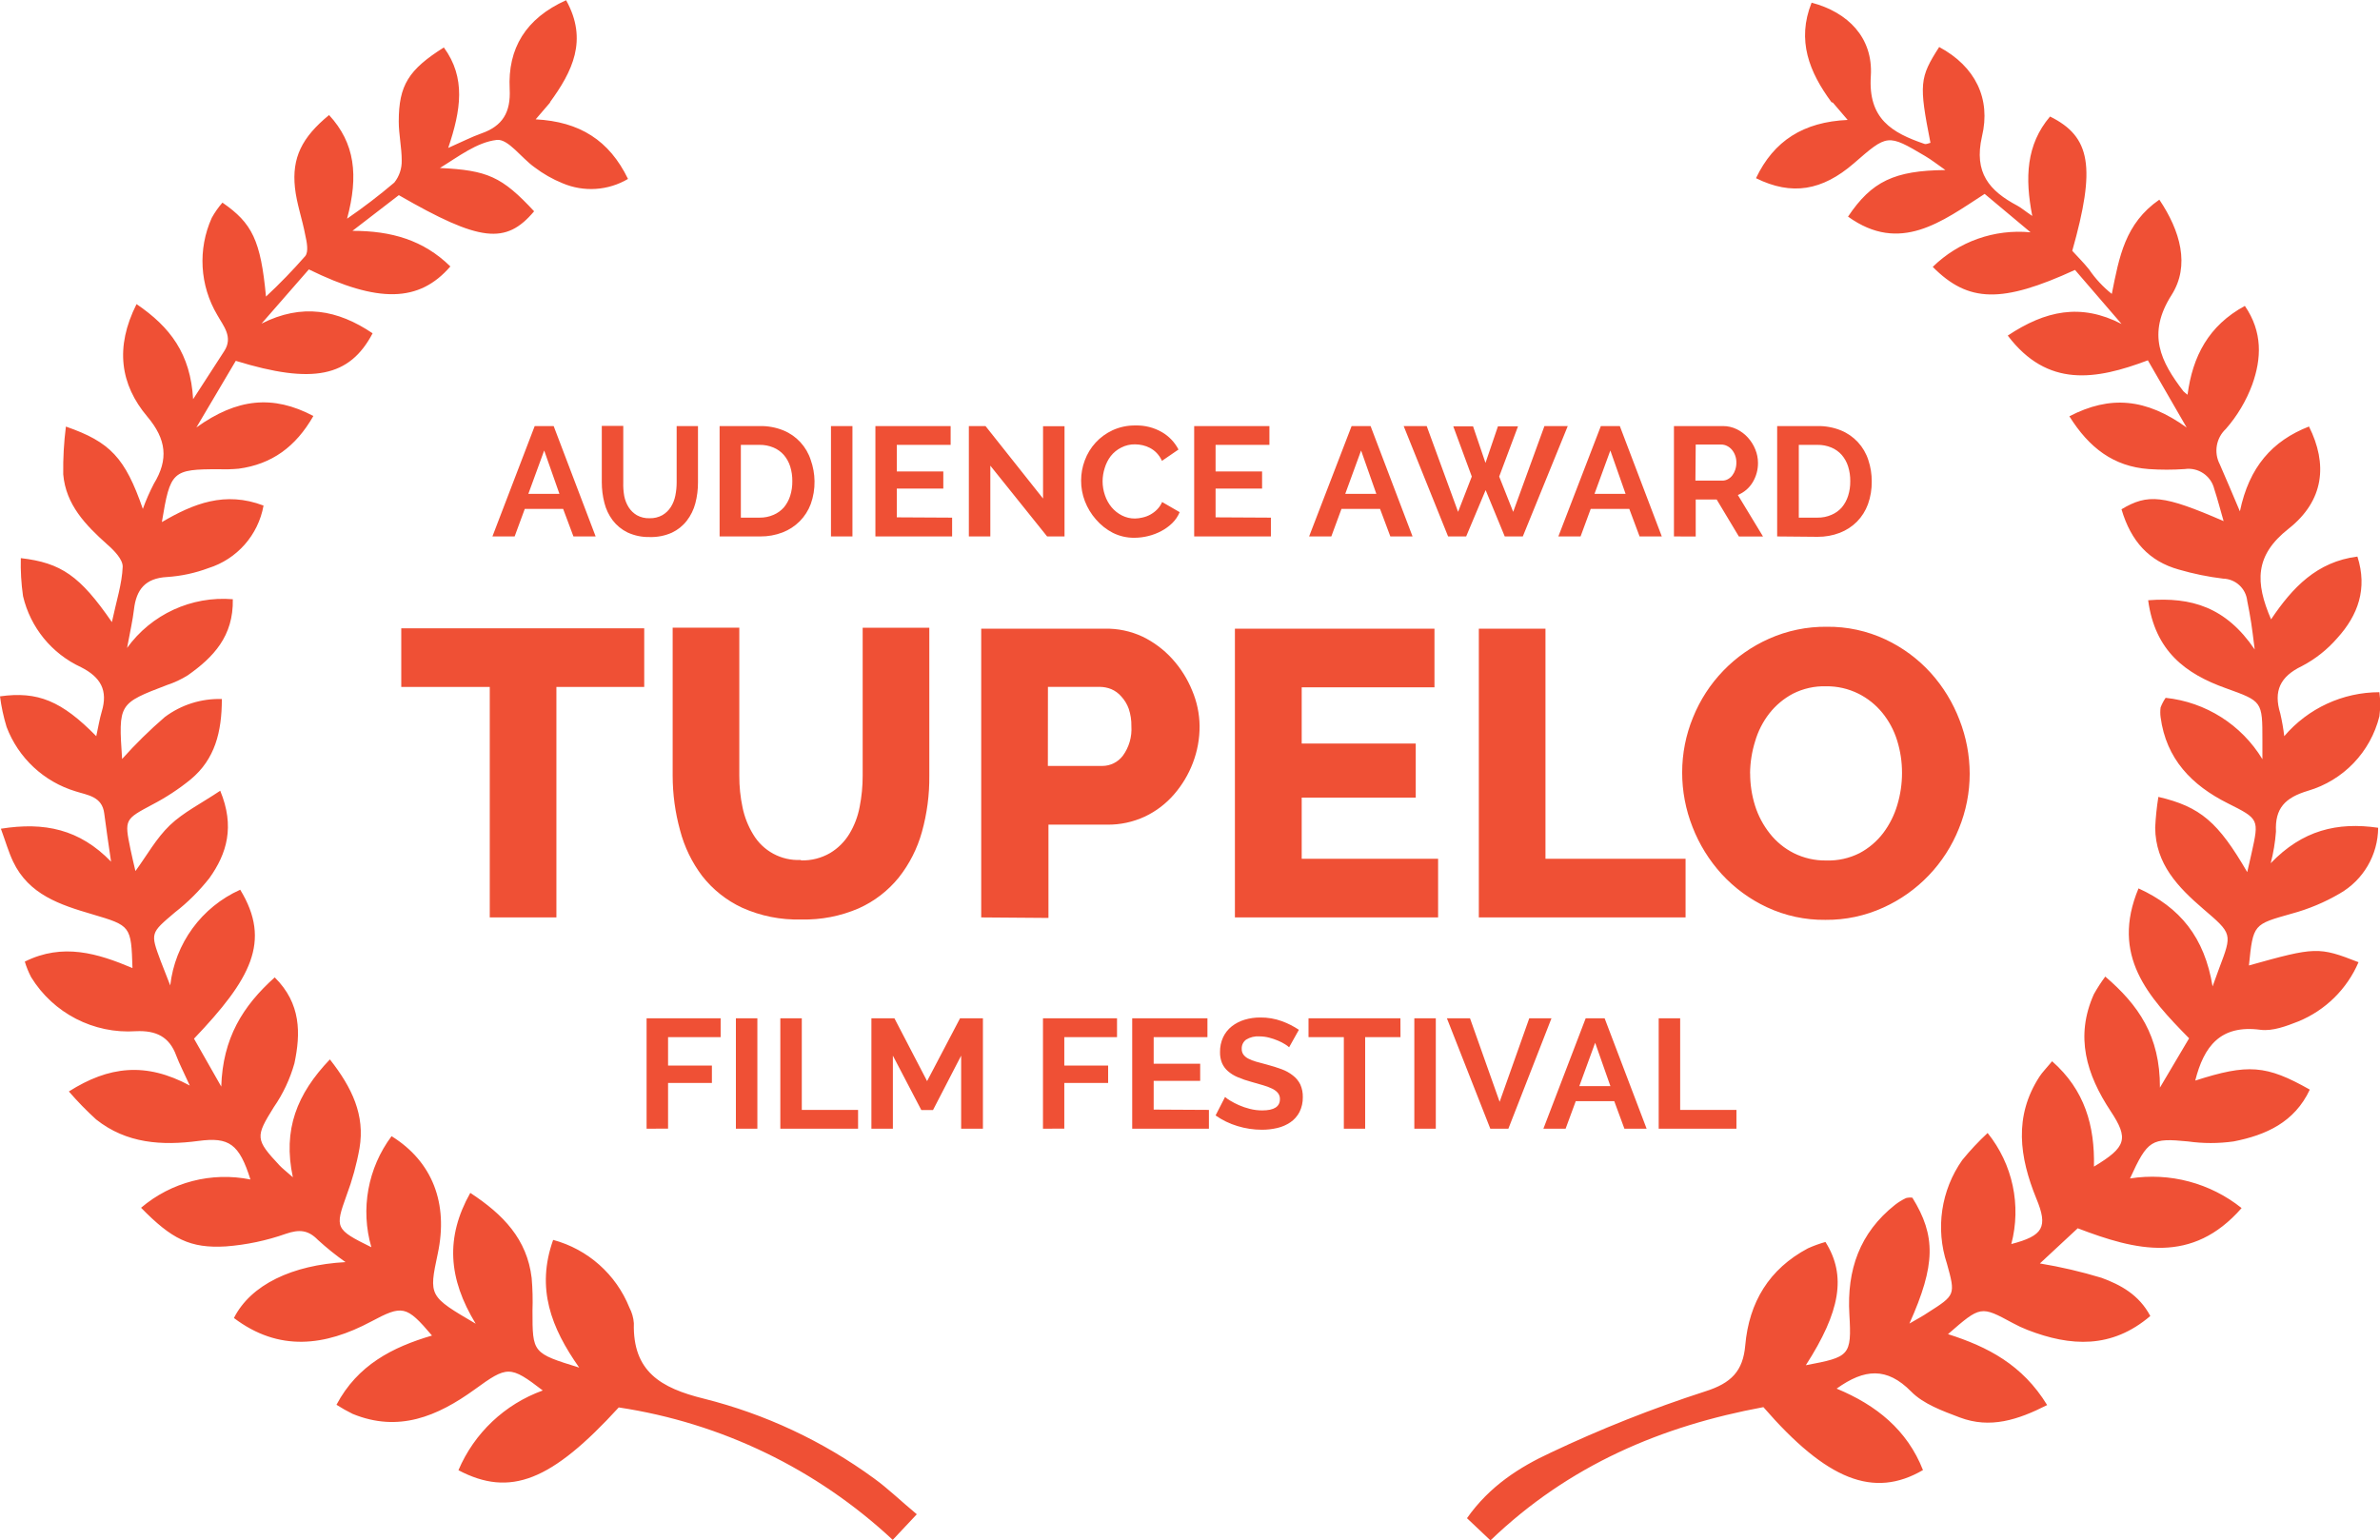
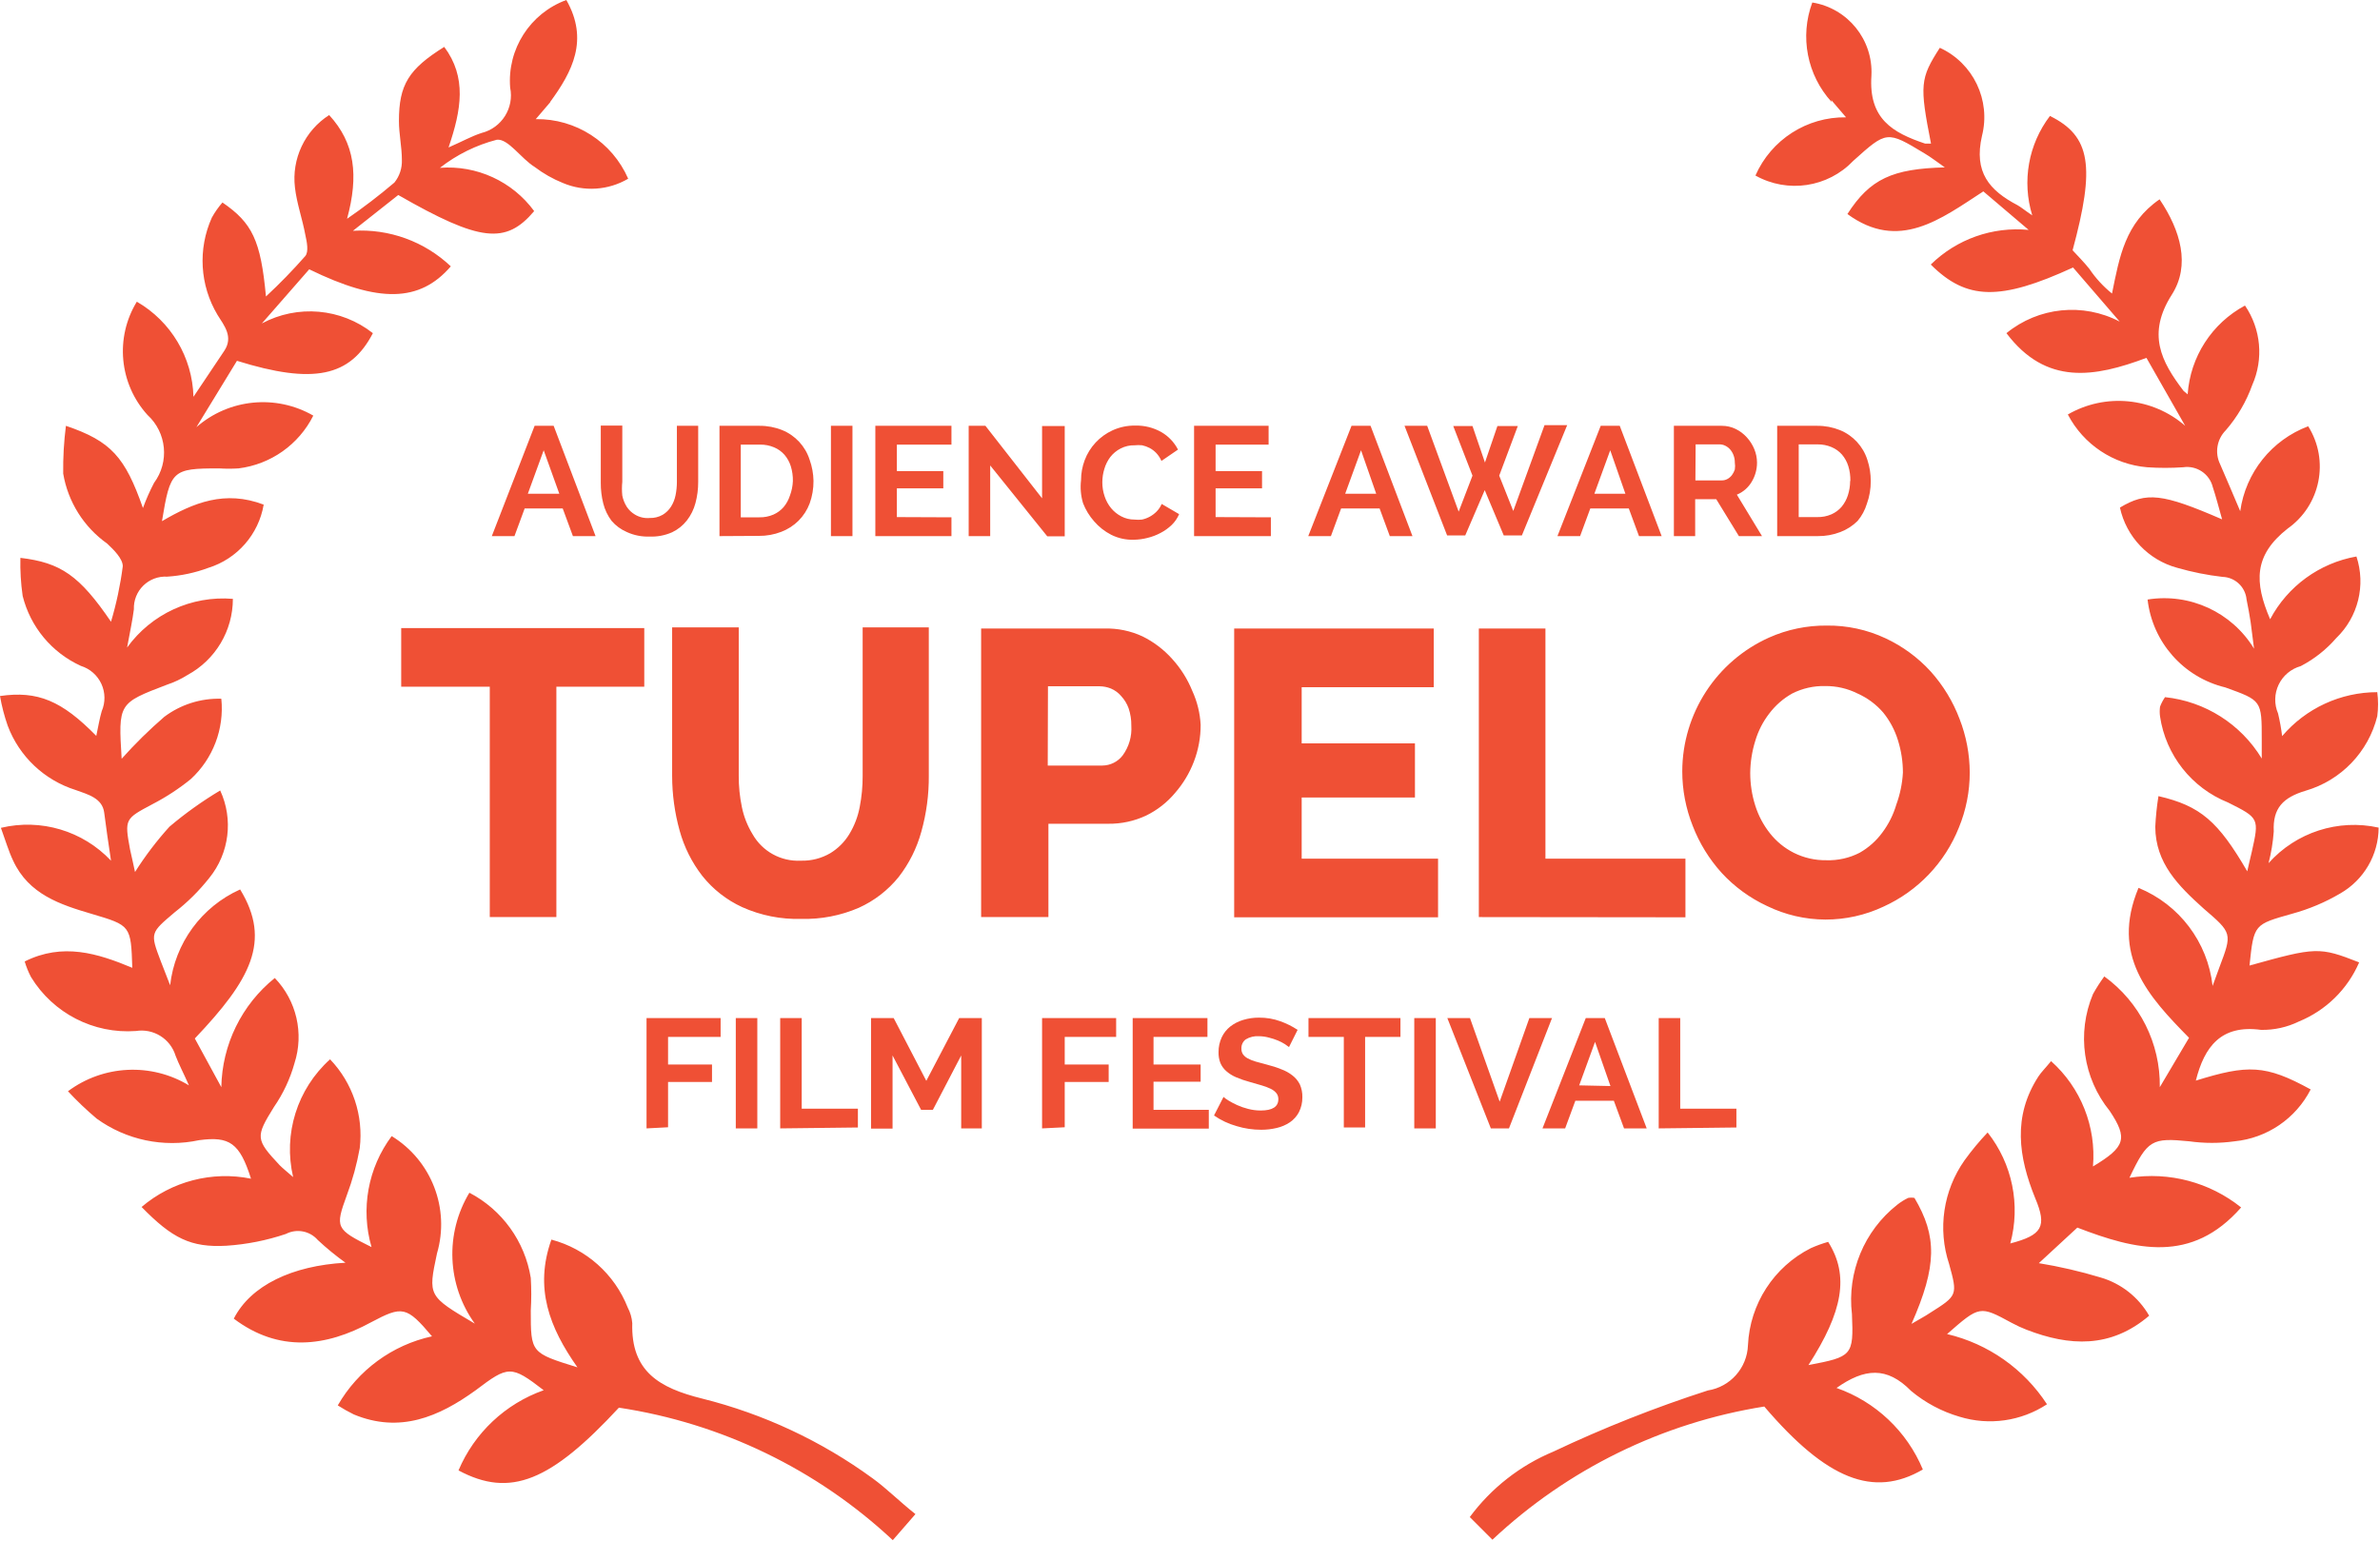
- <svg xmlns="http://www.w3.org/2000/svg" viewBox="0 0 321.41 208">
+ <svg xmlns="http://www.w3.org/2000/svg" viewBox="0 0 105.06 68">
  <defs>
    <style>.cls-1{fill:#ef5035}</style>
  </defs>
  <g id="Layer_2" data-name="Layer 2">
    <g id="Layer_1-2" data-name="Layer 1">
-       <path class="cls-1" d="M247.34 13.81c-3-4.06-4.73-8.35-2.69-13.45 4.93 1.3 8.31 4.74 8 9.87-.4 5.84 2.87 7.71 7.25 9.21.22.08.53-.09.8-.15-1.56-7.93-1.48-8.8 1.18-12.94 4.9 2.63 7 7 5.78 12.07-1.13 4.93 1 7.36 4.79 9.37.5.27.94.66 2 1.38-1-5.13-.83-9.63 2.4-13.43 5.53 2.73 6.19 6.86 3 18.14.71.78 1.54 1.6 2.26 2.5a15.1 15.1 0 0 0 3.08 3.32c1-5 1.78-9.52 6.42-12.73 2.83 4.21 4.18 8.9 1.65 12.88-3.36 5.28-1.46 9 1.6 13a4.91 4.91 0 0 0 .56.47c.68-5.19 2.84-9.34 7.74-12 2.42 3.53 2.25 7.13 1 10.62a19.23 19.23 0 0 1-3.57 6 4 4 0 0 0-.82 4.77c.82 1.86 1.6 3.73 2.72 6.36 1.25-6 4.37-9.52 9.33-11.46 2.53 5.06 2.08 10-2.77 13.82-4.58 3.61-4.5 7.24-2.35 12.23 2.88-4.29 6.18-7.79 11.66-8.48 1.39 4.36.07 7.93-2.71 11a16.33 16.33 0 0 1-4.8 3.8c-2.93 1.41-3.84 3.36-2.91 6.38a27.79 27.79 0 0 1 .54 3.08 16.89 16.89 0 0 1 12.85-5.94 12.64 12.64 0 0 1 0 3.25 14 14 0 0 1-9.66 10.07c-3.08.93-4.46 2.35-4.31 5.51a23.94 23.94 0 0 1-.71 4.27c4.3-4.47 9-5.59 14.51-4.79a10.31 10.31 0 0 1-5.2 8.89 26.51 26.51 0 0 1-6.47 2.71c-5.18 1.47-5.21 1.37-5.78 7 9-2.52 9.41-2.54 14.8-.44a15.07 15.07 0 0 1-8.13 8c-1.62.64-3.48 1.34-5.11 1.13-5.43-.72-7.65 2.25-8.81 6.86 7.11-2.28 9.57-2.12 15.47 1.22-2.06 4.42-5.94 6.15-10.29 7a22.13 22.13 0 0 1-6.16 0c-4.93-.48-5.44-.24-7.83 5a19.32 19.32 0 0 1 15.07 4c-6.7 7.66-14.26 5.74-22.13 2.73l-5.11 4.75a65.79 65.79 0 0 1 8.32 1.94c2.56.94 5.07 2.28 6.59 5.16-5.21 4.45-10.77 4.13-16.56 1.89a17.34 17.34 0 0 1-2-.93c-4.34-2.35-4.34-2.36-8.76 1.49 5.35 1.7 10.06 4.13 13.39 9.58-3.94 2-7.69 3.23-11.81 1.67-2.32-.88-4.9-1.81-6.56-3.5-3.27-3.32-6.3-3.09-10.06-.39 5.38 2.23 9.53 5.59 11.66 11-6.67 3.89-13 1.35-21.55-8.5-13.69 2.54-26.22 7.78-36.86 18l-3.17-3c3.06-4.35 7.1-6.9 11.3-8.85a172.52 172.52 0 0 1 20.85-8.27c3.56-1.12 5.13-2.76 5.43-6.23.51-5.82 3.22-10.31 8.46-13.1a17 17 0 0 1 2.37-.86c2.87 4.55 2 9.42-2.65 16.65 5.89-1.12 6.21-1.24 5.88-6.88-.35-6 1.39-11 6.17-14.79a8 8 0 0 1 1.48-.91 2.29 2.29 0 0 1 .86-.05c3.19 5.16 3.15 9.08-.4 17 1.07-.63 1.79-1 2.48-1.47 3.72-2.37 3.76-2.39 2.59-6.61a15.72 15.72 0 0 1 2.07-14.01 36.25 36.25 0 0 1 3.42-3.65 17 17 0 0 1 3.2 15c4.3-1.12 5-2.27 3.37-6.17-2.26-5.56-3.06-11.05.43-16.44.39-.6.91-1.11 1.71-2.08 4.42 3.89 5.77 8.72 5.65 14.23 4.37-2.63 4.73-3.75 2.25-7.5-3.26-4.93-4.83-10.06-2.26-15.79a22.45 22.45 0 0 1 1.54-2.38c4.46 3.83 7.41 8 7.38 15l3.94-6.66c-5.51-5.6-10.63-11.15-6.83-20.25 5.61 2.57 8.91 6.59 10 13.24.47-1.29.69-1.9.91-2.5 1.75-4.62 1.75-4.61-2.15-7.95-3.41-2.93-6.48-6.09-6.51-11a37.11 37.11 0 0 1 .43-4.15c5.69 1.33 8.08 3.42 12 10.16.22-1 .43-1.79.6-2.62 1-4.52 1-4.56-3.22-6.67-4.89-2.45-8.33-6-9.08-11.64a5 5 0 0 1 0-1.31 6.26 6.26 0 0 1 .68-1.3 17.41 17.41 0 0 1 13.07 8.29v-2.53c0-5.31 0-5.28-4.94-7.06-5.41-1.93-9.57-5-10.49-11.88 5.83-.45 10.5.91 14.39 6.65-.24-1.84-.33-2.71-.47-3.57-.16-1-.33-2-.54-3a3.36 3.36 0 0 0-3.25-3 37.34 37.34 0 0 1-6-1.23c-4-1.12-6.45-3.8-7.73-8.14 3.58-2.14 5.69-1.92 13.79 1.6-.47-1.62-.82-3-1.26-4.33a3.58 3.58 0 0 0-4-2.7 35.52 35.52 0 0 1-4.85 0c-4.75-.35-8.05-2.86-10.72-7.13 5.5-2.85 10.34-2.44 15.84 1.52l-5.24-9.08c-7 2.64-13.54 3.76-18.92-3.34 5.08-3.38 9.86-4.41 15.37-1.57l-6.29-7.3c-9.85 4.52-14.39 4.45-19.21-.41a16.6 16.6 0 0 1 13.21-4.67l-6.2-5.19c-5.79 3.75-11.41 8.13-18.45 3.07 3.19-4.76 6.26-6.23 13.15-6.29-1.09-.76-1.88-1.39-2.75-1.9-5.07-3-5.08-2.95-9.62 1-4.27 3.69-8.38 4.39-13.21 2 2.41-5.06 6.41-7.6 12.38-7.87l-2-2.34zm-173-.02l-2 2.33c5.94.31 9.94 2.83 12.47 8.05a9.82 9.82 0 0 1-8.82.59 16.48 16.48 0 0 1-3.81-2.17c-1.76-1.24-3.56-3.87-5.09-3.69-2.7.31-5.21 2.28-7.68 3.79 6.43.31 8.37 1.17 12.72 5.85-3.81 4.52-7.3 4.15-18.27-2.18l-6.26 4.82c5.27 0 9.59 1.25 13.22 4.81-4.2 4.86-9.73 5-19.11.4l-6.39 7.32c5.46-2.76 10.27-1.88 15 1.31-3.1 5.89-8.06 6.93-18.48 3.72l-5.32 9c5.49-3.94 10.35-4.43 15.8-1.55-2.38 4.17-5.62 6.52-10.1 7.12a20.56 20.56 0 0 1-2.64.07c-6.33 0-6.58.25-7.72 7.14 4.27-2.5 8.52-4.21 13.73-2.23a10.86 10.86 0 0 1-7.45 8.45 19.56 19.56 0 0 1-5.58 1.2c-2.94.16-4.16 1.69-4.47 4.4-.17 1.44-.5 2.87-.93 5.18a16 16 0 0 1 14.28-6.58c.11 5-2.65 7.86-6.07 10.27a12.69 12.69 0 0 1-2.79 1.31c-6.59 2.52-6.59 2.51-6.09 10a62.5 62.5 0 0 1 5.76-5.66 12.22 12.22 0 0 1 7.71-2.44c0 4.47-.94 8.14-4.21 10.86a30.39 30.39 0 0 1-5.14 3.38c-3.74 2-3.83 2-3 6 .2 1 .45 2 .68 3 1.55-2.12 2.82-4.44 4.65-6.19s4.22-2.93 6.8-4.66c2 4.84.9 8.49-1.46 11.8a27.5 27.5 0 0 1-4.68 4.65c-3.28 2.79-3.32 2.74-1.9 6.55.35.93.72 1.84 1.29 3.3a16.17 16.17 0 0 1 9.45-12.93c4.27 7 1.39 12.11-6.24 20.12l3.68 6.47c.2-6.53 2.9-10.88 7.22-14.75 3.58 3.54 3.51 7.6 2.66 11.61a19.74 19.74 0 0 1-2.79 5.93c-2.48 4-2.52 4.33.79 7.87.39.41.85.76 1.79 1.59-1.38-6.44.55-11.26 5-15.92 3 3.82 4.76 7.52 4 12a36.19 36.19 0 0 1-1.75 6.37c-1.58 4.39-1.54 4.59 3.35 7a17.1 17.1 0 0 1 2.73-15c5.55 3.45 7.68 9.11 6.24 15.86-1.22 5.75-1.22 5.75 5.12 9.47-3.71-6.1-4.11-11.64-.73-17.67 4.46 2.92 7.67 6.26 8.29 11.5a36.85 36.85 0 0 1 .11 4.41c0 5.73 0 5.73 6.31 7.69-3.79-5.37-5.85-10.7-3.52-17.25a15.4 15.4 0 0 1 10.3 9.15 5.36 5.36 0 0 1 .6 2.11c-.17 6.52 3.64 8.75 9.44 10.18a66.27 66.27 0 0 1 23 10.78c1.88 1.36 3.56 3 5.77 4.84l-3.25 3.46a69.34 69.34 0 0 0-37-17.89c-9.07 9.92-14.65 12.17-21.65 8.48a19.59 19.59 0 0 1 11.39-10.77c-4.42-3.39-4.78-3.35-9.22-.12-5 3.61-10.26 5.83-16.46 3.28a22.37 22.37 0 0 1-2.18-1.23c2.85-5.37 7.55-7.78 12.9-9.35-3.47-4.09-4-4.14-8.22-1.89-6.24 3.33-12.46 4.11-18.53-.48 2.28-4.51 7.89-7.16 15.07-7.55a37.83 37.83 0 0 1-3.73-3c-1.32-1.35-2.51-1.44-4.31-.83a31.55 31.55 0 0 1-8.11 1.71c-4.84.29-7.33-1-11.46-5.22a17.45 17.45 0 0 1 14.77-3.82c-1.52-4.83-2.9-5.75-7-5.21-4.94.66-9.74.36-13.84-2.9a43.72 43.72 0 0 1-3.68-3.78c5.4-3.42 10.38-4 16.33-.8-.81-1.79-1.39-2.89-1.81-4-.94-2.61-2.75-3.46-5.46-3.34A15.39 15.39 0 0 1 4.21 132a11.79 11.79 0 0 1-.86-2.11c5.15-2.56 9.85-1.11 14.54.87-.18-5.71-.21-5.72-5.48-7.28-4.28-1.26-8.52-2.63-10.64-7.1-.61-1.28-1-2.66-1.65-4.44C6 111 10.75 112 15 116.39c-.36-2.5-.67-4.49-.92-6.5-.28-2.33-2.27-2.48-3.87-3a14.42 14.42 0 0 1-9.32-8.7A25.12 25.12 0 0 1 0 94.06c5.11-.72 8.34.63 13 5.38.27-1.24.44-2.3.74-3.32.86-2.86-.12-4.64-2.8-6a14.12 14.12 0 0 1-7.83-9.6 30.84 30.84 0 0 1-.3-5.13c5.45.63 8 2.4 12.3 8.64.61-2.86 1.37-5.17 1.46-7.5 0-1-1.19-2.21-2.1-3-2.91-2.6-5.58-5.36-5.93-9.46a45.58 45.58 0 0 1 .36-6.45c6 2.08 8 4.23 10.39 11.12a28.08 28.08 0 0 1 1.49-3.4c2-3.28 1.7-6-.89-9.07-3.65-4.33-4.39-9.36-1.45-15.19 4.55 3.09 7.29 6.72 7.64 12.84l4.2-6.49c1.24-1.91-.11-3.39-.93-4.87a14.24 14.24 0 0 1-.75-13.14 11.78 11.78 0 0 1 1.44-2.05c4 2.76 5.17 5.08 5.88 12.69a74.64 74.64 0 0 0 5.31-5.48c.46-.58.21-1.88 0-2.8-.4-2.16-1.17-4.27-1.4-6.44-.42-4 .91-6.77 4.61-9.8 3.5 3.8 4 8.16 2.43 14a78.87 78.87 0 0 0 6.38-4.88 4.6 4.6 0 0 0 1-3c0-1.74-.4-3.5-.4-5.25 0-4.9 1.33-7 6.09-10 3 4.1 2.31 8.47.59 13.57 1.91-.84 3.16-1.49 4.46-1.95 2.88-1 4-2.85 3.84-6-.28-5.49 2.16-9.54 7.62-12 3 5.39.83 9.66-2.2 13.81z" />
-       <path class="cls-1" d="M87 92.79H75.14v31.13h-9V92.79H54.19v-7.92H87zm21.2 23.43a7.42 7.42 0 0 0 3.91-1 7.65 7.65 0 0 0 2.58-2.56 10.94 10.94 0 0 0 1.4-3.66 21.37 21.37 0 0 0 .41-4.21v-20h9v20a27.21 27.21 0 0 1-1 7.59 17.49 17.49 0 0 1-3.13 6.16 14.69 14.69 0 0 1-5.39 4.15 18.42 18.42 0 0 1-7.78 1.51 18.18 18.18 0 0 1-8-1.6 14.76 14.76 0 0 1-5.36-4.26 17.57 17.57 0 0 1-3-6.19 27.82 27.82 0 0 1-1-7.37v-20h9v20a20.27 20.27 0 0 0 .44 4.29 11.37 11.37 0 0 0 1.43 3.63 7.07 7.07 0 0 0 6.43 3.46zm24.31 7.7v-39h16.66a11.45 11.45 0 0 1 5.14 1.08 13.19 13.19 0 0 1 4 3 14.48 14.48 0 0 1 2.69 4.28 12.6 12.6 0 0 1 1 4.78 13.71 13.71 0 0 1-.91 5 14.11 14.11 0 0 1-2.53 4.23 11.94 11.94 0 0 1-3.93 3 11.74 11.74 0 0 1-5.12 1.1h-7.92v12.6zm9-20.46h7.37a3.49 3.49 0 0 0 2.75-1.37 6.09 6.09 0 0 0 1.16-4 7 7 0 0 0-.36-2.36 4.89 4.89 0 0 0-1-1.65 3.7 3.7 0 0 0-1.37-1 4.2 4.2 0 0 0-1.54-.3h-7zm52.7 12.54v7.92h-27.44v-39h26.95v7.92h-17.93v7.59h15.4v7.31h-15.4V116zm5.5 7.92v-39h9V116h18.92v7.92zm46.81.33a18.16 18.16 0 0 1-7.92-1.71 19.51 19.51 0 0 1-6.1-4.48 20.42 20.42 0 0 1-3.93-6.35 20 20 0 0 1-1.4-7.37 19.51 19.51 0 0 1 1.46-7.42 19.69 19.69 0 0 1 10.26-10.64 18.68 18.68 0 0 1 7.81-1.62 18.17 18.17 0 0 1 7.92 1.71 19.34 19.34 0 0 1 6.11 4.51 20.37 20.37 0 0 1 3.9 6.38 20.09 20.09 0 0 1 1.37 7.24 19.5 19.5 0 0 1-1.46 7.42 19.76 19.76 0 0 1-10.2 10.67 18.42 18.42 0 0 1-7.82 1.66zm-10.17-19.8a14.59 14.59 0 0 0 .66 4.37 11.66 11.66 0 0 0 2 3.77 9.6 9.6 0 0 0 3.22 2.64 9.48 9.48 0 0 0 4.4 1 9.31 9.31 0 0 0 4.51-1 9.78 9.78 0 0 0 3.19-2.72 11.91 11.91 0 0 0 1.9-3.8 15 15 0 0 0 .63-4.32 14.6 14.6 0 0 0-.66-4.37 11.12 11.12 0 0 0-2-3.74 9.84 9.84 0 0 0-3.22-2.58 9.54 9.54 0 0 0-4.37-1 9.36 9.36 0 0 0-4.48 1 10 10 0 0 0-3.19 2.67 11.26 11.26 0 0 0-1.92 3.77 15 15 0 0 0-.68 4.31zM72.21 57.55h2.56l5.67 14.91h-3l-1.39-3.72h-5.18l-1.37 3.72h-3zm3.34 9.16l-2.06-5.86-2.14 5.86zM87.73 70a3.33 3.33 0 0 0 1.73-.42 3.39 3.39 0 0 0 1.13-1.09 4.52 4.52 0 0 0 .61-1.54 8.91 8.91 0 0 0 .18-1.8v-7.6h2.88v7.6A10.86 10.86 0 0 1 93.9 68a6.59 6.59 0 0 1-1.16 2.35 5.53 5.53 0 0 1-2 1.6 6.85 6.85 0 0 1-3 .59 6.77 6.77 0 0 1-3-.62 5.65 5.65 0 0 1-2-1.64 6.54 6.54 0 0 1-1.12-2.36 11.16 11.16 0 0 1-.35-2.79v-7.6h2.9v7.6A9 9 0 0 0 84.3 67a4.48 4.48 0 0 0 .61 1.54A3.32 3.32 0 0 0 86 69.59a3.28 3.28 0 0 0 1.73.41zm9.45 2.46V57.55h5.42a8.09 8.09 0 0 1 3.2.59 6.44 6.44 0 0 1 3.69 4A8.89 8.89 0 0 1 110 65a8.73 8.73 0 0 1-.51 3.08 6.59 6.59 0 0 1-1.49 2.33 6.68 6.68 0 0 1-2.32 1.51 8.2 8.2 0 0 1-3 .54zM107 65a6.37 6.37 0 0 0-.29-2 4.42 4.42 0 0 0-.86-1.55 3.84 3.84 0 0 0-1.4-1 4.72 4.72 0 0 0-1.88-.36h-2.52v9.83h2.52a4.54 4.54 0 0 0 1.9-.38 3.89 3.89 0 0 0 1.39-1 4.64 4.64 0 0 0 .85-1.56A6.29 6.29 0 0 0 107 65zm5.22 7.46V57.55h2.9v14.91zm16.36-2.54v2.54h-10.36V57.55h10.16v2.54h-7.27v3.59h6.28V66h-6.28v3.88zm5.16-7.02v9.56h-2.9V57.55h2.25l7.77 9.79v-9.77h2.9v14.89h-2.35zm12.26 2a7.72 7.72 0 0 1 .49-2.7 7.24 7.24 0 0 1 3.75-4.08 7.14 7.14 0 0 1 3.11-.65 6.78 6.78 0 0 1 3.56.9 5.77 5.77 0 0 1 2.24 2.35l-2.23 1.53a3.83 3.83 0 0 0-.71-1.06 3.59 3.59 0 0 0-.9-.68 4.07 4.07 0 0 0-1-.37 4.81 4.81 0 0 0-1-.12 3.91 3.91 0 0 0-1.9.44 4.18 4.18 0 0 0-1.41 1.15 5 5 0 0 0-.81 1.6 6 6 0 0 0-.29 1.79 5.79 5.79 0 0 0 .32 1.9 5 5 0 0 0 .89 1.61 4.45 4.45 0 0 0 1.39 1.11 3.79 3.79 0 0 0 1.77.42 4.67 4.67 0 0 0 1-.13 3.92 3.92 0 0 0 2-1.1 3.23 3.23 0 0 0 .67-1l2.37 1.37a4.48 4.48 0 0 1-1 1.48 6.52 6.52 0 0 1-1.49 1.08 7.61 7.61 0 0 1-1.77.67 7.78 7.78 0 0 1-1.85.23 6.35 6.35 0 0 1-2.92-.67 7.59 7.59 0 0 1-2.28-1.81 8.13 8.13 0 0 1-1.49-2.46 7.66 7.66 0 0 1-.51-2.8zm25.63 5.02v2.54h-10.36V57.55h10.16v2.54h-7.27v3.59h6.28V66h-6.28v3.88zm10.9-12.37h2.56l5.67 14.91h-3l-1.39-3.72h-5.21l-1.37 3.72h-3zm3.34 9.16l-2.06-5.86-2.14 5.86zm10.39-9.12h2.67l1.68 4.94 1.68-4.94H205l-2.54 6.78 1.89 4.77 4.22-11.59h3.15l-6.07 14.91h-2.44l-2.58-6.26-2.63 6.26h-2.44l-6-14.91h3.11l4.24 11.59 1.85-4.77zm19.93-.04h2.56l5.67 14.91h-3l-1.39-3.72h-5.21l-1.37 3.72h-3zm3.34 9.16l-2.06-5.86-2.14 5.86zm6.53 5.75V57.55h6.59a4.24 4.24 0 0 1 1.9.43 4.93 4.93 0 0 1 1.5 1.13 5.37 5.37 0 0 1 1 1.6 4.82 4.82 0 0 1 .36 1.8 5 5 0 0 1-.72 2.64 4.16 4.16 0 0 1-2 1.71l3.4 5.61h-3.26l-3-5H229v5zm2.9-7.54h3.63a1.53 1.53 0 0 0 .75-.19 1.9 1.9 0 0 0 .6-.51 2.58 2.58 0 0 0 .4-.77 3 3 0 0 0 .15-.95 2.69 2.69 0 0 0-.17-1 2.52 2.52 0 0 0-.45-.77 2.05 2.05 0 0 0-.65-.5 1.69 1.69 0 0 0-.75-.18H229zM240 72.46V57.55h5.42a8.09 8.09 0 0 1 3.2.59 6.44 6.44 0 0 1 3.69 4 8.89 8.89 0 0 1 .46 2.89 8.73 8.73 0 0 1-.51 3.08 6.59 6.59 0 0 1-1.48 2.35 6.68 6.68 0 0 1-2.32 1.51 8.2 8.2 0 0 1-3 .54zm9.87-7.46a6.37 6.37 0 0 0-.29-2 4.42 4.42 0 0 0-.86-1.55 3.84 3.84 0 0 0-1.4-1 4.72 4.72 0 0 0-1.88-.36h-2.52v9.83h2.52a4.54 4.54 0 0 0 1.9-.38 3.89 3.89 0 0 0 1.39-1 4.64 4.64 0 0 0 .85-1.56 6.29 6.29 0 0 0 .29-1.98zM87.32 152.46v-14.91h10v2.54h-7.1v3.84h5.92v2.35h-5.92v6.17zm12.06 0v-14.91h2.9v14.91zm6 0v-14.91h2.9v12.37h7.6v2.54zm24.42 0v-9.87l-3.8 7.35h-1.58l-3.84-7.35v9.87h-2.9v-14.91h3.11l4.41 8.48 4.45-8.48h3.09v14.91zm11.05 0v-14.91h10v2.54h-7.12v3.84h5.92v2.35h-5.92v6.17zm22.41-2.54v2.54H152.9v-14.91h10.16v2.54h-7.26v3.59h6.28V146h-6.28v3.88zm10.83-8.46a3.59 3.59 0 0 0-.54-.4 6.51 6.51 0 0 0-.95-.49 8.23 8.23 0 0 0-1.21-.41 5.29 5.29 0 0 0-1.32-.17 3 3 0 0 0-1.79.44 1.46 1.46 0 0 0-.59 1.24 1.28 1.28 0 0 0 .22.77 1.9 1.9 0 0 0 .64.54 5.39 5.39 0 0 0 1.06.42q.64.19 1.48.4 1.09.29 2 .63a5.38 5.38 0 0 1 1.51.84 3.48 3.48 0 0 1 1 1.21 4 4 0 0 1 .34 1.73 4.31 4.31 0 0 1-.45 2 3.79 3.79 0 0 1-1.22 1.38 5.28 5.28 0 0 1-1.76.77 8.84 8.84 0 0 1-2.09.24 11.22 11.22 0 0 1-3.32-.5 10.23 10.23 0 0 1-2.94-1.43l1.28-2.5a4 4 0 0 0 .68.49 10.25 10.25 0 0 0 1.17.61 9 9 0 0 0 1.49.51 6.73 6.73 0 0 0 1.68.21q2.4 0 2.39-1.53a1.26 1.26 0 0 0-.27-.82 2.31 2.31 0 0 0-.78-.59 7.48 7.48 0 0 0-1.22-.46l-1.6-.46a13.64 13.64 0 0 1-1.86-.64 4.87 4.87 0 0 1-1.31-.82 3.06 3.06 0 0 1-.79-1.09 3.77 3.77 0 0 1-.26-1.48 4.63 4.63 0 0 1 .42-2 4.07 4.07 0 0 1 1.17-1.47 5.28 5.28 0 0 1 1.73-.89 7.17 7.17 0 0 1 2.12-.3 8.24 8.24 0 0 1 2.9.49 10.81 10.81 0 0 1 2.31 1.17zm15.04-1.37h-4.77v12.37h-2.88v-12.37h-4.77v-2.54h12.41zm1.87 12.37v-14.91h2.9v14.91zm7.52-14.91l4 11.28 4-11.28h3l-5.82 14.91h-2.44l-5.86-14.91zm15.62 0h2.56l5.67 14.91h-3l-1.37-3.72h-5.2l-1.37 3.72h-3zm3.34 9.16l-2.06-5.86-2.14 5.86zm6.52 5.75v-14.91h2.9v12.37h7.6v2.54z" />
+       <g id="Layer_2-2" data-name="Layer 2">
+         <g id="Layer_1-2-2" data-name="Layer 1-2">
+           <path class="cls-1" d="M80.85 4.5A4.3 4.3 0 0 1 80 .11a3.11 3.11 0 0 1 2.61 3.23c-.13 1.91.94 2.52 2.37 3h.26c-.51-2.59-.48-2.88.39-4.23A3.37 3.37 0 0 1 87.49 6c-.37 1.61.33 2.41 1.57 3.06.16.09.31.22.65.45a4.88 4.88 0 0 1 .78-4.39c1.81.89 2 2.24 1 5.93.23.25.5.52.74.82a4.94 4.94 0 0 0 1 1.09c.33-1.63.58-3.11 2.1-4.16.93 1.38 1.37 2.91.54 4.21-1.1 1.73-.48 2.94.52 4.25l.18.15a4.82 4.82 0 0 1 2.53-3.92 3.62 3.62 0 0 1 .32 3.51 6.29 6.29 0 0 1-1.17 2 1.31 1.31 0 0 0-.25 1.49c.27.61.52 1.22.89 2.08a4.7 4.7 0 0 1 3-3.75 3.35 3.35 0 0 1-.91 4.52c-1.5 1.18-1.47 2.37-.77 4a5.37 5.37 0 0 1 3.81-2.77 3.48 3.48 0 0 1-.89 3.6 5.34 5.34 0 0 1-1.57 1.24 1.54 1.54 0 0 0-1 2.09 9.08 9.08 0 0 1 .18 1 5.52 5.52 0 0 1 4.2-1.94 4.13 4.13 0 0 1 0 1.06 4.58 4.58 0 0 1-3.16 3.29c-1 .3-1.46.77-1.41 1.8a7.83 7.83 0 0 1-.23 1.4 5.05 5.05 0 0 1 4.86-1.57 3.37 3.37 0 0 1-1.7 2.91 8.67 8.67 0 0 1-2.11.89c-1.69.48-1.7.45-1.89 2.29 2.94-.82 3.08-.83 4.84-.14a4.93 4.93 0 0 1-2.66 2.61 3.64 3.64 0 0 1-1.67.37c-1.77-.24-2.5.74-2.88 2.24C99.22 47 100 47 102 48.1a4.24 4.24 0 0 1-3.36 2.29 7.23 7.23 0 0 1-2 0C95 50.23 94.8 50.31 94 52a6.31 6.31 0 0 1 4.93 1.31c-2.19 2.5-4.66 1.88-7.23.89L90 55.77a21.5 21.5 0 0 1 2.72.63 3.65 3.65 0 0 1 2.15 1.69c-1.7 1.45-3.52 1.35-5.41.62a5.67 5.67 0 0 1-.65-.3c-1.42-.77-1.42-.77-2.86.49a7.25 7.25 0 0 1 4.41 3.1 4.58 4.58 0 0 1-3.86.55 5.94 5.94 0 0 1-2.14-1.14c-1.07-1.09-2.06-1-3.29-.13a6.44 6.44 0 0 1 3.81 3.6c-2.18 1.27-4.25.44-7-2.78a22.75 22.75 0 0 0-12 5.88l-1-1a8.81 8.81 0 0 1 3.69-2.89 56.39 56.39 0 0 1 6.82-2.7 2.1 2.1 0 0 0 1.77-2 5.06 5.06 0 0 1 2.77-4.28 5.56 5.56 0 0 1 .77-.28c.94 1.49.65 3.08-.87 5.44 1.93-.37 2-.41 1.92-2.25a5.35 5.35 0 0 1 2-4.83 2.61 2.61 0 0 1 .48-.3.75.75 0 0 1 .28 0c1 1.69 1 3-.13 5.56.35-.21.59-.33.81-.48 1.22-.77 1.23-.78.85-2.16a5.14 5.14 0 0 1 .68-4.58A11.85 11.85 0 0 1 87.74 50a5.56 5.56 0 0 1 1 4.9c1.41-.37 1.63-.74 1.1-2-.74-1.82-1-3.61.14-5.37.13-.2.3-.36.56-.68a5.6 5.6 0 0 1 1.85 4.65c1.43-.86 1.55-1.23.74-2.45a5.07 5.07 0 0 1-.74-5.16 7.34 7.34 0 0 1 .5-.78A5.93 5.93 0 0 1 95.34 48l1.29-2.18c-1.8-1.83-3.47-3.64-2.23-6.62a5.31 5.31 0 0 1 3.27 4.33l.3-.82c.57-1.51.57-1.51-.7-2.6-1.11-1-2.12-2-2.13-3.6a12.13 12.13 0 0 1 .14-1.36c1.86.43 2.64 1.12 3.92 3.32.07-.33.14-.59.2-.86.33-1.48.33-1.49-1.05-2.18a4.86 4.86 0 0 1-3-3.8 1.63 1.63 0 0 1 0-.43 2 2 0 0 1 .22-.42 5.69 5.69 0 0 1 4.27 2.71v-.83c0-1.74 0-1.73-1.61-2.31a4.52 4.52 0 0 1-3.43-3.88 4.64 4.64 0 0 1 4.7 2.17c-.08-.6-.11-.89-.15-1.17s-.11-.65-.18-1a1.1 1.1 0 0 0-1.06-1 12.2 12.2 0 0 1-2-.4 3.53 3.53 0 0 1-2.53-2.66c1.17-.7 1.86-.63 4.51.52-.15-.53-.27-1-.41-1.42a1.17 1.17 0 0 0-1.31-.88 11.61 11.61 0 0 1-1.59 0 4.36 4.36 0 0 1-3.5-2.33 4.48 4.48 0 0 1 5.18.5l-1.71-3c-2.29.86-4.43 1.23-6.18-1.09a4.56 4.56 0 0 1 5-.51l-2.06-2.39c-3.22 1.48-4.7 1.45-6.28-.13a5.43 5.43 0 0 1 4.32-1.53l-2-1.7c-1.89 1.23-3.73 2.66-6 1 1-1.56 2-2 4.3-2.06-.36-.25-.61-.45-.9-.62-1.66-1-1.66-1-3.14.33a3.56 3.56 0 0 1-4.32.65 4.3 4.3 0 0 1 4-2.57l-.65-.76zm-56.55 0l-.65.76a4.38 4.38 0 0 1 4.08 2.63 3.21 3.21 0 0 1-2.88.19 5.39 5.39 0 0 1-1.25-.71c-.6-.37-1.17-1.26-1.67-1.2a6.85 6.85 0 0 0-2.51 1.24 4.71 4.71 0 0 1 4.16 1.91c-1.25 1.48-2.39 1.36-6-.71l-2 1.58a5.76 5.76 0 0 1 4.32 1.57c-1.37 1.59-3.18 1.63-6.25.13l-2.09 2.39a4.49 4.49 0 0 1 4.9.43c-1 1.93-2.63 2.27-6 1.22l-1.79 2.93a4.46 4.46 0 0 1 5.16-.51 4.28 4.28 0 0 1-3.3 2.33 6.72 6.72 0 0 1-.86 0c-2.07 0-2.15.08-2.52 2.33 1.4-.82 2.78-1.38 4.49-.73a3.55 3.55 0 0 1-2.44 2.79 6.39 6.39 0 0 1-1.82.39 1.39 1.39 0 0 0-1.47 1.44c-.06.47-.16.94-.3 1.69a5.23 5.23 0 0 1 4.67-2.15 3.82 3.82 0 0 1-2 3.36 4.15 4.15 0 0 1-.91.43c-2.15.82-2.15.82-2 3.27a20.43 20.43 0 0 1 1.88-1.85 4 4 0 0 1 2.52-.8 4.24 4.24 0 0 1-1.35 3.55 9.93 9.93 0 0 1-1.68 1.1c-1.22.65-1.25.65-1 2 .07.33.15.65.22 1a14.66 14.66 0 0 1 1.52-2 16.79 16.79 0 0 1 2.24-1.6 3.68 3.68 0 0 1-.48 3.86 9 9 0 0 1-1.53 1.52c-1.07.91-1.09.9-.62 2.14.11.3.24.6.42 1.08a5.29 5.29 0 0 1 3.09-4.23c1.4 2.29.45 4-2 6.58L9.77 48a6.33 6.33 0 0 1 2.36-4.82 3.76 3.76 0 0 1 .87 3.76 6.45 6.45 0 0 1-.91 1.94c-.81 1.31-.82 1.42.26 2.57.13.13.28.25.59.52a5.35 5.35 0 0 1 1.63-5.2 4.84 4.84 0 0 1 1.31 3.92 11.83 11.83 0 0 1-.57 2.08c-.52 1.43-.5 1.5 1.09 2.29a5.59 5.59 0 0 1 .89-4.9 4.57 4.57 0 0 1 2 5.18c-.4 1.88-.4 1.88 1.67 3.1a5.25 5.25 0 0 1-.24-5.78 5.17 5.17 0 0 1 2.71 3.76 12 12 0 0 1 0 1.44c0 1.87 0 1.87 2.06 2.51-1.24-1.76-1.91-3.5-1.15-5.64a5 5 0 0 1 3.37 3 1.75 1.75 0 0 1 .2.69c-.06 2.13 1.19 2.86 3.09 3.33a21.66 21.66 0 0 1 7.52 3.52c.61.44 1.16 1 1.89 1.58l-1 1.15a22.66 22.66 0 0 0-12.09-5.85c-3 3.24-4.79 4-7.08 2.77A6.4 6.4 0 0 1 24 61.38c-1.44-1.11-1.56-1.09-3 0-1.63 1.18-3.35 1.91-5.38 1.07a7.31 7.31 0 0 1-.71-.4A6.36 6.36 0 0 1 19.07 59c-1.13-1.34-1.31-1.35-2.69-.62-2 1.09-4.07 1.34-6.06-.16.75-1.47 2.58-2.34 4.93-2.47a12.36 12.36 0 0 1-1.22-1 1.16 1.16 0 0 0-1.41-.27A10.31 10.31 0 0 1 10 55c-1.58.09-2.4-.33-3.75-1.71a5.7 5.7 0 0 1 4.83-1.25c-.5-1.58-.95-1.88-2.29-1.7a5.68 5.68 0 0 1-4.52-.95A14.29 14.29 0 0 1 3 48.18a4.79 4.79 0 0 1 5.34-.26c-.26-.59-.45-.94-.59-1.31A1.57 1.57 0 0 0 6 45.52a5 5 0 0 1-4.63-2.38 3.85 3.85 0 0 1-.28-.69c1.68-.84 3.22-.36 4.75.28-.06-1.87-.07-1.87-1.79-2.38-1.39-.41-2.78-.86-3.47-2.35-.2-.42-.33-.87-.54-1.45A5.06 5.06 0 0 1 4.9 38c-.12-.82-.22-1.47-.3-2.12s-.74-.81-1.26-1a4.71 4.71 0 0 1-3-2.84A8.21 8.21 0 0 1 0 30.73c1.67-.24 2.73.21 4.25 1.76.09-.41.14-.75.24-1.09a1.48 1.48 0 0 0-.92-2A4.62 4.62 0 0 1 1 26.31a10.08 10.08 0 0 1-.1-1.68c1.78.21 2.61.78 4 2.82A15.51 15.51 0 0 0 5.42 25c0-.33-.39-.72-.69-1a4.76 4.76 0 0 1-1.94-3.09 14.9 14.9 0 0 1 .12-2.11c2 .68 2.61 1.38 3.4 3.63a9.18 9.18 0 0 1 .49-1.11 2.25 2.25 0 0 0-.29-3 4.19 4.19 0 0 1-.47-5 5 5 0 0 1 2.5 4.2l1.36-2.03c.41-.62 0-1.11-.3-1.59a4.65 4.65 0 0 1-.25-4.29 3.85 3.85 0 0 1 .47-.67c1.31.9 1.69 1.66 1.92 4.15a24.4 24.4 0 0 0 1.74-1.79c.15-.19.07-.61 0-.92-.13-.71-.38-1.4-.46-2.1a3.33 3.33 0 0 1 1.51-3.2c1.14 1.24 1.31 2.67.79 4.58a25.78 25.78 0 0 0 2.09-1.6 1.5 1.5 0 0 0 .33-1c0-.57-.13-1.14-.13-1.72 0-1.6.43-2.29 2-3.27 1 1.34.76 2.77.19 4.44.62-.27 1-.49 1.46-.64a1.71 1.71 0 0 0 1.26-2A3.8 3.8 0 0 1 25 0c1 1.76.27 3.16-.72 4.51z" />
+           <path class="cls-1" d="M28.44 30.32h-3.88v10.17h-2.94V30.32h-3.91v-2.59h10.73zM35.37 38a2.43 2.43 0 0 0 1.28-.33 2.5 2.5 0 0 0 .84-.84 3.58 3.58 0 0 0 .46-1.2 7 7 0 0 0 .13-1.38V27.7H41v6.54a8.89 8.89 0 0 1-.33 2.48 5.72 5.72 0 0 1-1 2 4.8 4.8 0 0 1-1.76 1.36 6 6 0 0 1-2.54.49 5.94 5.94 0 0 1-2.61-.52A4.82 4.82 0 0 1 31 38.67a5.74 5.74 0 0 1-1-2 9.09 9.09 0 0 1-.33-2.41V27.7h2.94v6.54a6.63 6.63 0 0 0 .14 1.4 3.72 3.72 0 0 0 .47 1.19A2.31 2.31 0 0 0 35.35 38zm7.94 2.49V27.75h5.45a3.74 3.74 0 0 1 1.68.35 4.31 4.31 0 0 1 1.31 1 4.73 4.73 0 0 1 .88 1.4A4.12 4.12 0 0 1 53 32a4.48 4.48 0 0 1-.3 1.63 4.61 4.61 0 0 1-.83 1.38 3.9 3.9 0 0 1-1.28 1 3.84 3.84 0 0 1-1.67.36h-2.64v4.12zm2.94-6.69h2.41a1.14 1.14 0 0 0 .9-.45 2 2 0 0 0 .38-1.31 2.29 2.29 0 0 0-.12-.77 1.6 1.6 0 0 0-.33-.54 1.21 1.21 0 0 0-.45-.33 1.37 1.37 0 0 0-.5-.1h-2.28zm17.23 4.11v2.59h-9V27.75h8.81v2.59h-5.83v2.48h5v2.39h-5v2.7zm1.8 2.58V27.75h2.94v10.16h6.18v2.59zm15.3.11A5.94 5.94 0 0 1 78 40a6.38 6.38 0 0 1-2-1.46 6.67 6.67 0 0 1-1.28-2.08 6.54 6.54 0 0 1-.46-2.41 6.49 6.49 0 0 1 3.83-5.9 6.11 6.11 0 0 1 2.55-.53 5.94 5.94 0 0 1 2.59.56 6.32 6.32 0 0 1 2 1.47 6.66 6.66 0 0 1 1.27 2.09 6.57 6.57 0 0 1 .45 2.37 6.37 6.37 0 0 1-.48 2.43 6.46 6.46 0 0 1-3.33 3.49 6 6 0 0 1-2.56.57zm-3.32-6.47a4.77 4.77 0 0 0 .22 1.43 3.81 3.81 0 0 0 .65 1.23 3.14 3.14 0 0 0 1.05.86 3.1 3.1 0 0 0 1.44.33 3 3 0 0 0 1.47-.33 3.2 3.2 0 0 0 1-.89 3.89 3.89 0 0 0 .62-1.24 4.9 4.9 0 0 0 .29-1.41 4.77 4.77 0 0 0-.22-1.43 3.63 3.63 0 0 0-.65-1.22 3.22 3.22 0 0 0-1.13-.84 3.12 3.12 0 0 0-1.43-.33 3.06 3.06 0 0 0-1.46.33 3.27 3.27 0 0 0-1 .87 3.68 3.68 0 0 0-.63 1.23 4.9 4.9 0 0 0-.22 1.41zM23.6 18.8h.84l1.85 4.87h-1l-.45-1.22h-1.68l-.45 1.22h-1zm1.09 3L24 19.88l-.7 1.92zm3.99 1.07a1.09 1.09 0 0 0 .57-.14 1.11 1.11 0 0 0 .37-.36 1.48 1.48 0 0 0 .2-.5 2.91 2.91 0 0 0 .06-.59V18.8h.94v2.48a3.55 3.55 0 0 1-.12.93 2.15 2.15 0 0 1-.38.77 1.81 1.81 0 0 1-.65.52 2.24 2.24 0 0 1-1 .19 2.21 2.21 0 0 1-1-.2A1.85 1.85 0 0 1 27 23a2.14 2.14 0 0 1-.37-.77 3.65 3.65 0 0 1-.11-.91v-2.53h.95v2.48a2.94 2.94 0 0 0 0 .61 1.46 1.46 0 0 0 .2.5 1.09 1.09 0 0 0 .36.34 1.07 1.07 0 0 0 .65.15zm3.08.8V18.8h1.77a2.64 2.64 0 0 1 1 .19 2.1 2.1 0 0 1 1.21 1.31 2.91 2.91 0 0 1 .17.93 2.85 2.85 0 0 1-.17 1 2.15 2.15 0 0 1-.49.76 2.18 2.18 0 0 1-.76.49 2.68 2.68 0 0 1-1 .18zM35 21.24a2.08 2.08 0 0 0-.09-.65 1.44 1.44 0 0 0-.28-.51 1.26 1.26 0 0 0-.46-.33 1.54 1.54 0 0 0-.61-.12h-.86v3.21h.82a1.48 1.48 0 0 0 .62-.12 1.27 1.27 0 0 0 .45-.33 1.52 1.52 0 0 0 .28-.51 2.06 2.06 0 0 0 .13-.64zm1.68 2.43V18.8h.95v4.87zm5.32-.83v.83h-3.36V18.8H42v.83h-2.41v1.17h2.05v.76h-2.05v1.27zm1.71-2.29v3.12h-.95V18.8h.74L46 22v-3.19h1v4.87h-.77zm4.01.65a2.52 2.52 0 0 1 .16-.88A2.37 2.37 0 0 1 49.11 19a2.33 2.33 0 0 1 1-.21 2.22 2.22 0 0 1 1.16.29 1.89 1.89 0 0 1 .73.77l-.73.5a1.25 1.25 0 0 0-.23-.35 1.17 1.17 0 0 0-.29-.22 1.33 1.33 0 0 0-.33-.12 1.57 1.57 0 0 0-.33 0 1.28 1.28 0 0 0-.62.14 1.37 1.37 0 0 0-.46.38 1.63 1.63 0 0 0-.26.52 2 2 0 0 0-.09.59 1.89 1.89 0 0 0 .1.62 1.63 1.63 0 0 0 .29.53 1.45 1.45 0 0 0 .45.36 1.24 1.24 0 0 0 .58.14 1.53 1.53 0 0 0 .33 0 1.28 1.28 0 0 0 .65-.36 1.06 1.06 0 0 0 .22-.33l.77.45a1.46 1.46 0 0 1-.33.48 2.13 2.13 0 0 1-.49.35 2.49 2.49 0 0 1-.58.22 2.54 2.54 0 0 1-.6.08 2.08 2.08 0 0 1-1-.22 2.48 2.48 0 0 1-.75-.59 2.66 2.66 0 0 1-.49-.8 2.5 2.5 0 0 1-.09-1.02zm8.38 1.64v.83h-3.39V18.8H56v.83h-2.34v1.17h2.05v.76h-2.05v1.27zm3.56-4.04h.84l1.85 4.87h-1l-.45-1.22h-1.7l-.45 1.22h-1zm1.09 3l-.67-1.92-.7 1.92zm3.4-2.99H65l.55 1.61.55-1.61h.9L66.18 21l.62 1.56 1.38-3.79h1l-2 4.87h-.8l-.84-2-.86 2h-.8L62 18.8h1l1.39 3.79L65 21zm6.51-.01h.84l1.85 4.87h-1l-.45-1.22h-1.7l-.45 1.22h-1zm1.09 3l-.67-1.92-.7 1.92zm2.14 1.87V18.8H76a1.39 1.39 0 0 1 .62.14 1.61 1.61 0 0 1 .49.37 1.76 1.76 0 0 1 .33.52 1.58 1.58 0 0 1 .12.59 1.63 1.63 0 0 1-.24.86 1.36 1.36 0 0 1-.65.56l1.11 1.83h-1.02l-1-1.63h-.93v1.63zm.95-2.46H76a.5.5 0 0 0 .25-.06.62.62 0 0 0 .2-.17.84.84 0 0 0 .13-.25 1 1 0 0 0 0-.31.88.88 0 0 0-.06-.33.82.82 0 0 0-.15-.25.67.67 0 0 0-.21-.16.55.55 0 0 0-.25-.06h-1.06zm3.61 2.46V18.8h1.77a2.64 2.64 0 0 1 1 .19 2.1 2.1 0 0 1 1.21 1.31 2.91 2.91 0 0 1 .15.94 2.85 2.85 0 0 1-.17 1A2.15 2.15 0 0 1 82 23a2.18 2.18 0 0 1-.76.49 2.68 2.68 0 0 1-1 .18zm3.23-2.44a2.08 2.08 0 0 0-.09-.65 1.44 1.44 0 0 0-.28-.51 1.26 1.26 0 0 0-.46-.33 1.54 1.54 0 0 0-.61-.12h-.84v3.21h.82a1.48 1.48 0 0 0 .62-.12 1.27 1.27 0 0 0 .45-.33 1.52 1.52 0 0 0 .28-.51 2.06 2.06 0 0 0 .1-.63zM28.54 49.82v-4.87h3.27v.83h-2.32V47h1.94v.77h-1.94v2zm3.94 0v-4.87h.95v4.87zm1.96 0v-4.87h.95v4h2.48v.83zm7.99 0V46.6L41.18 49h-.52l-1.26-2.4v3.23h-.95v-4.88h1l1.44 2.77 1.45-2.77h1v4.87zm3.57 0v-4.87h3.27v.83H47V47h1.94v.77H47v2zm7.36-.82v.83H50v-4.88h3.3v.83h-2.38V47H53v.76h-2.08V49zm3.54-2.77l-.18-.13a2.13 2.13 0 0 0-.31-.16 2.69 2.69 0 0 0-.4-.13 1.73 1.73 0 0 0-.43-.06 1 1 0 0 0-.59.14.48.48 0 0 0-.19.41.42.42 0 0 0 .07.25.62.62 0 0 0 .21.18 1.76 1.76 0 0 0 .35.14l.48.13q.36.09.65.21a1.76 1.76 0 0 1 .49.27 1.14 1.14 0 0 1 .33.4 1.31 1.31 0 0 1 .11.57 1.41 1.41 0 0 1-.15.65 1.24 1.24 0 0 1-.4.45 1.73 1.73 0 0 1-.58.25 2.89 2.89 0 0 1-.68.08 3.67 3.67 0 0 1-1.09-.16 3.34 3.34 0 0 1-1-.47l.42-.82a1.31 1.31 0 0 0 .22.16 3.35 3.35 0 0 0 .38.2 2.94 2.94 0 0 0 .49.17 2.2 2.2 0 0 0 .55.07q.78 0 .78-.5a.41.41 0 0 0-.09-.27.76.76 0 0 0-.25-.19 2.45 2.45 0 0 0-.4-.15l-.52-.15a4.46 4.46 0 0 1-.61-.21 1.59 1.59 0 0 1-.43-.27 1 1 0 0 1-.26-.36 1.23 1.23 0 0 1-.08-.48 1.51 1.51 0 0 1 .14-.65 1.33 1.33 0 0 1 .38-.48 1.73 1.73 0 0 1 .57-.29 2.34 2.34 0 0 1 .69-.1 2.69 2.69 0 0 1 .95.16 3.53 3.53 0 0 1 .76.38zm4.92-.45h-1.56v4h-.94v-4h-1.56v-.83h4.06zm.61 4.04v-4.87h.95v4.87zm2.46-4.87l1.31 3.69 1.31-3.69h1l-1.9 4.87h-.8l-1.92-4.87zm5.11 0h.84l1.85 4.87h-1l-.45-1.22h-1.7l-.45 1.22h-1zm1.09 3L70.41 46l-.7 1.92zm2.13 1.87v-4.87h.95v4h2.48v.83z" />
+         </g>
+       </g>
    </g>
  </g>
</svg>
